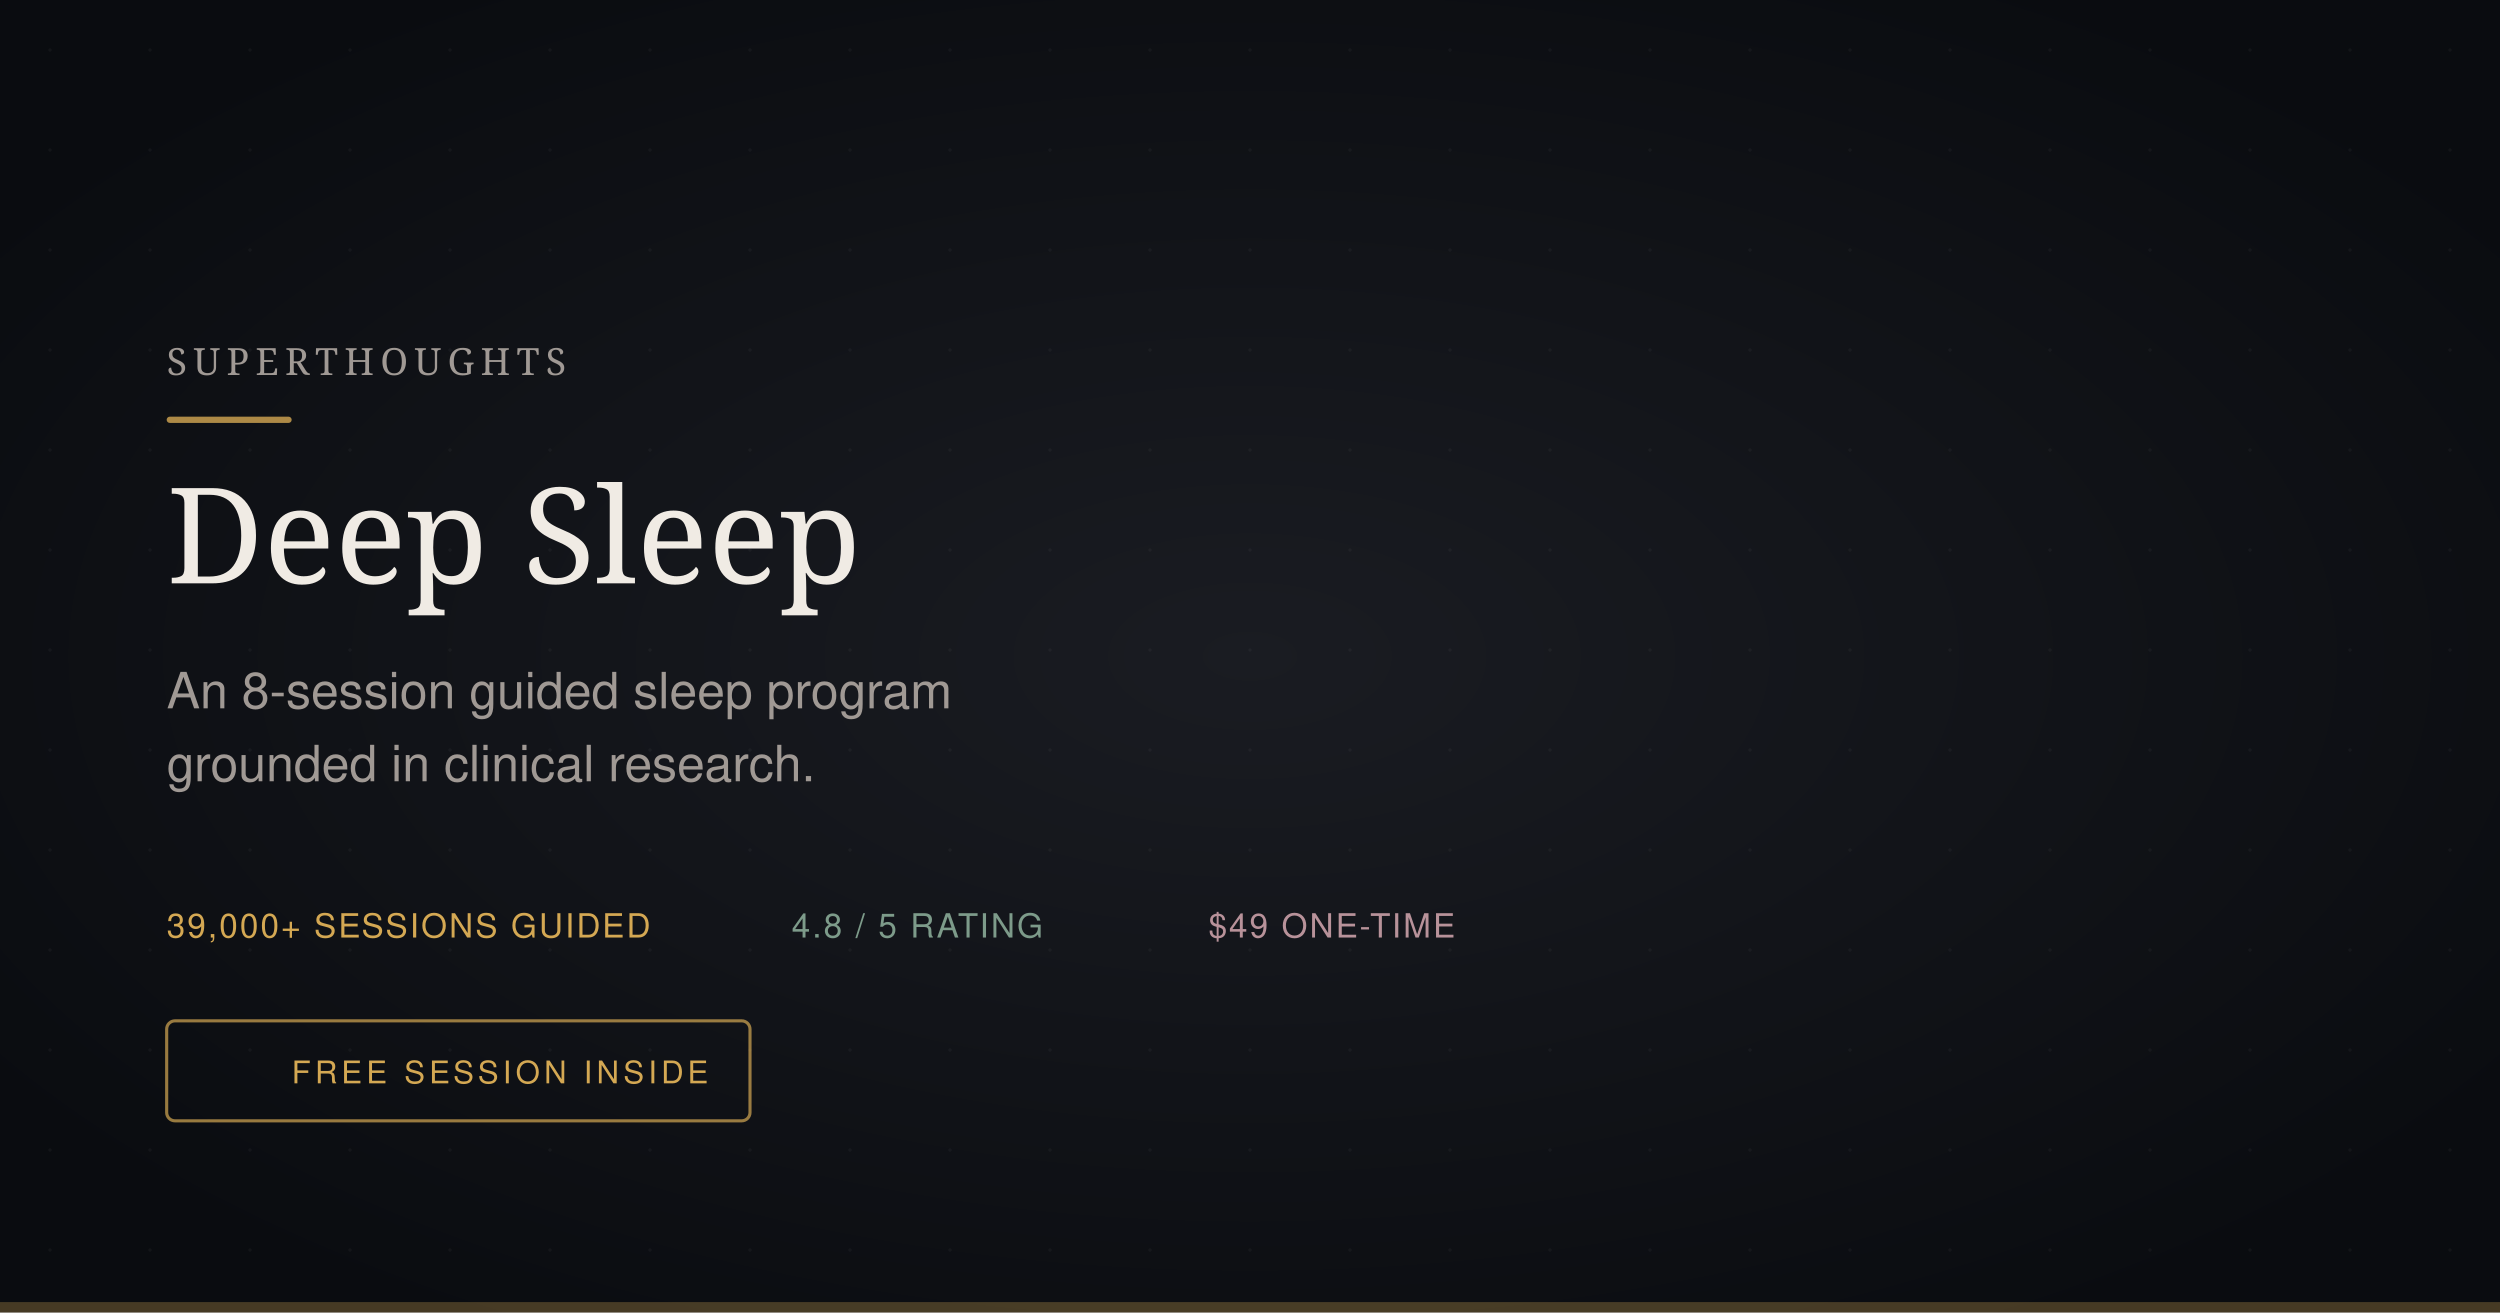
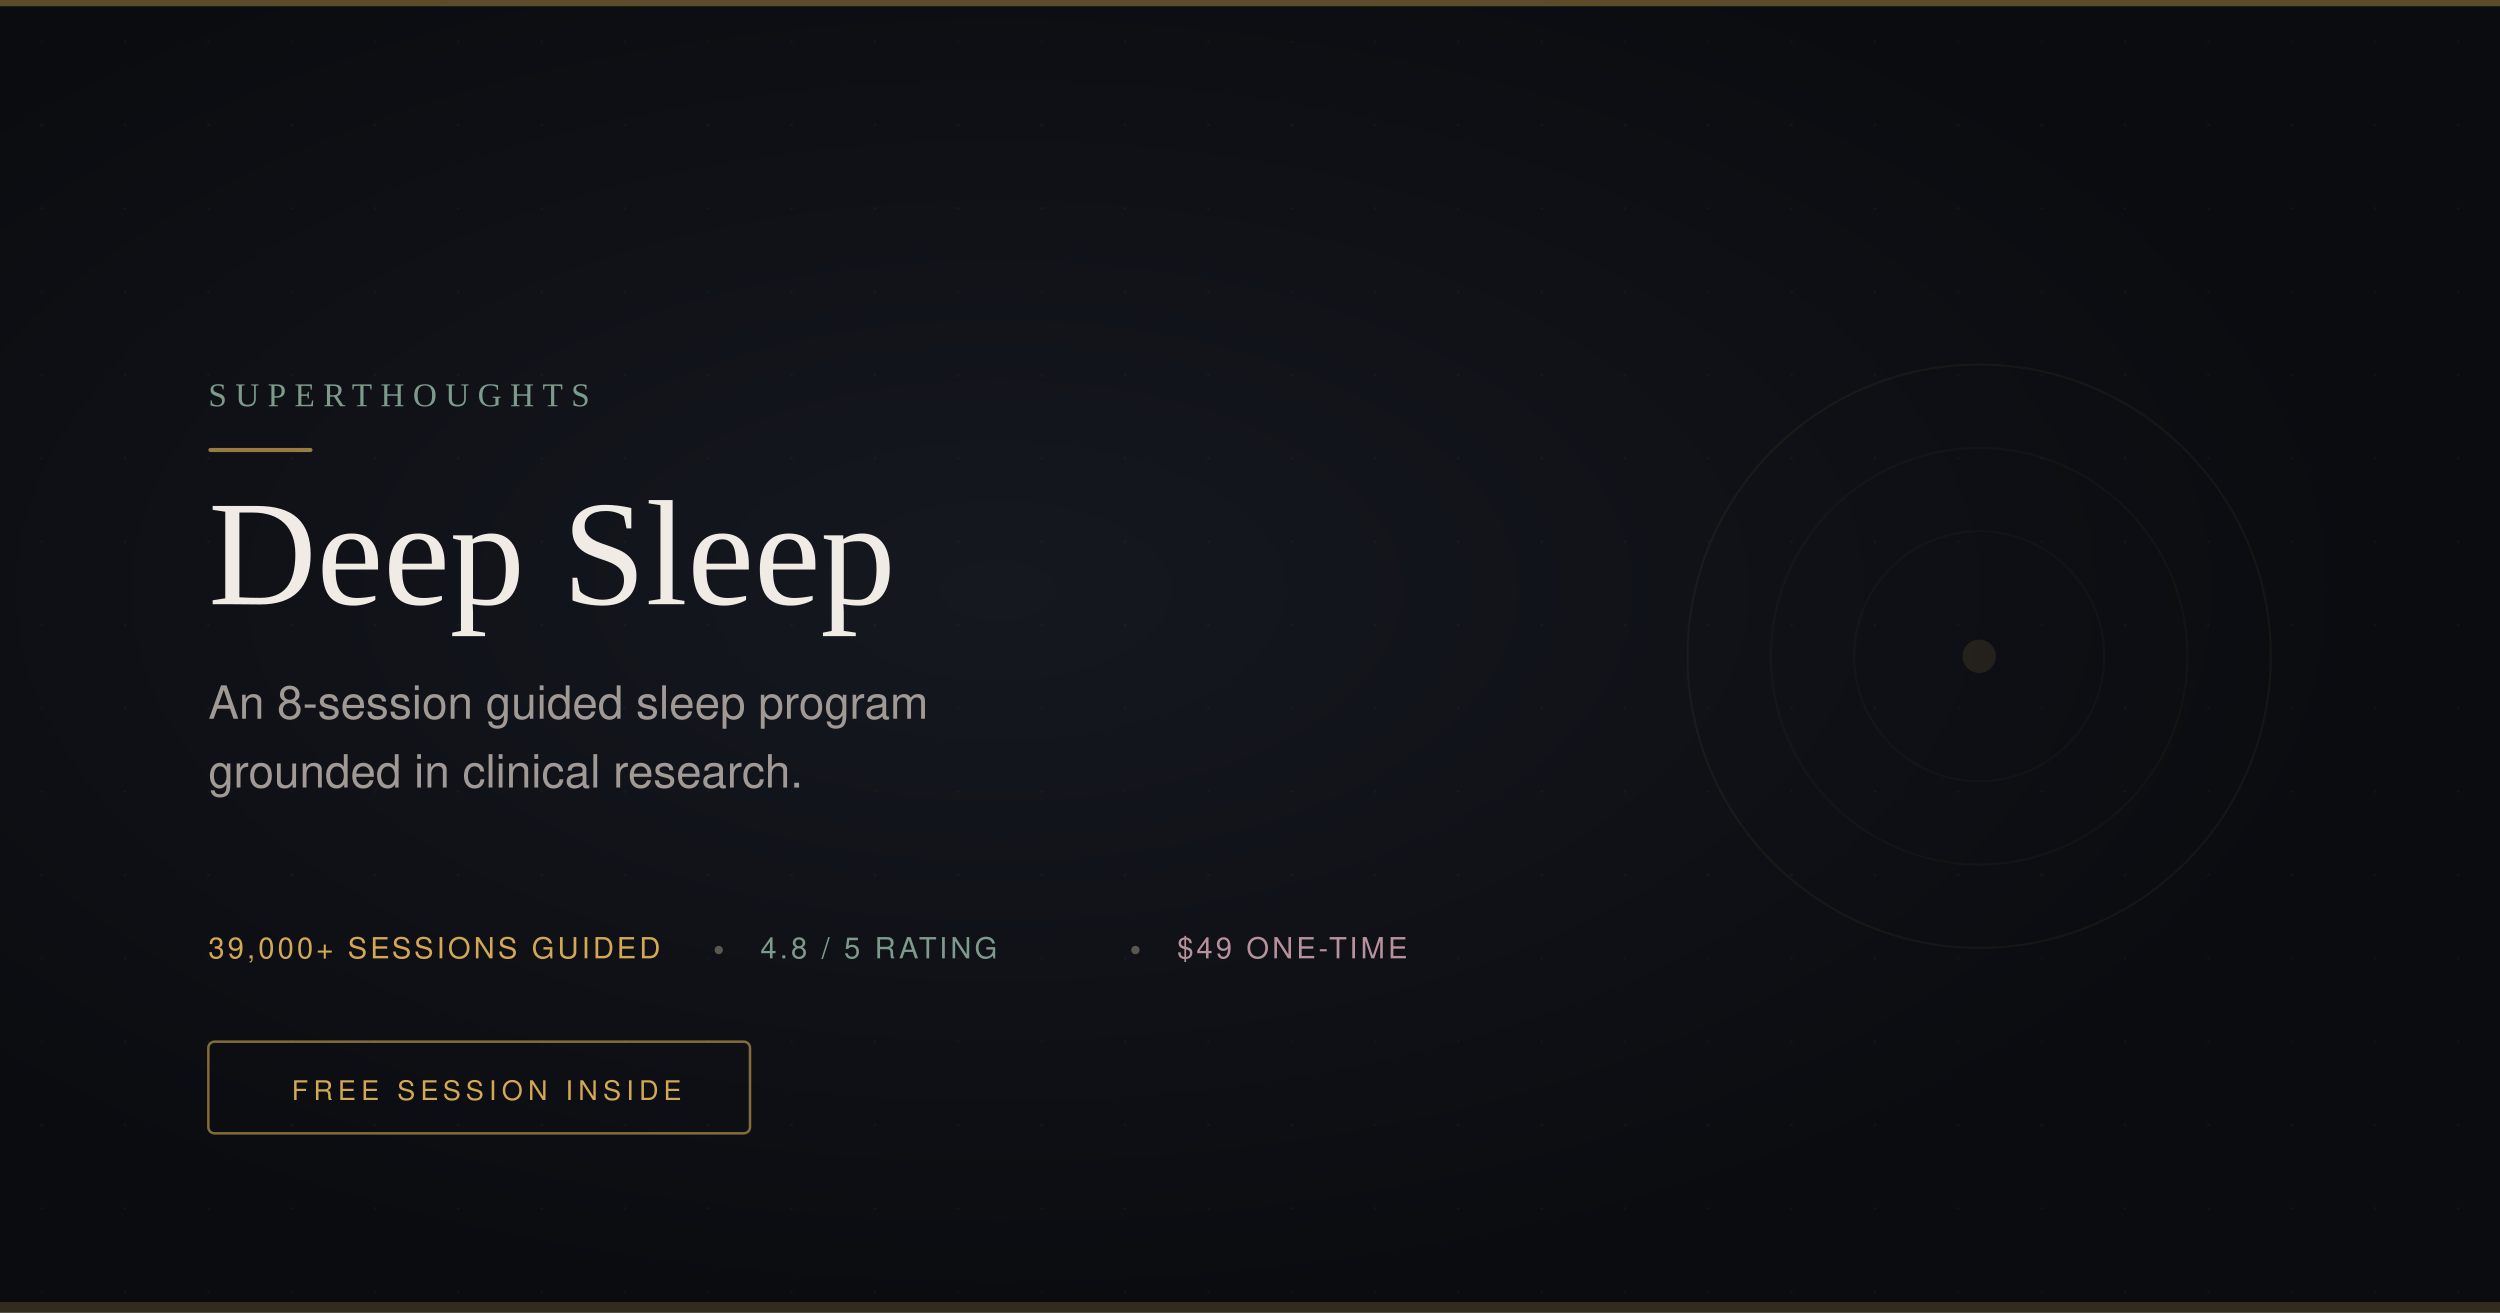
<svg xmlns="http://www.w3.org/2000/svg" width="1200" height="630" viewBox="0 0 1200 630">
-   <defs>
-     <radialGradient id="glow" cx="50%" cy="50%" r="60%">
-       <stop offset="0%" stop-color="#1a1c22" />
-       <stop offset="100%" stop-color="#0a0c10" />
-     </radialGradient>
-   </defs>
-   <rect width="1200" height="630" fill="url(#glow)" />
-   <pattern id="dots" x="0" y="0" width="48" height="48" patternUnits="userSpaceOnUse">
-     <circle cx="24" cy="24" r="0.8" fill="rgba(240,235,228,0.04)" />
+   <rect width="1200" height="630" fill="#0a0c10" />
+   <radialGradient id="g1" cx="40%" cy="45%" r="55%">
+     <stop offset="0%" stop-color="#161820" />
+     <stop offset="100%" stop-color="#0a0c10" />
+   </radialGradient>
+   <rect width="1200" height="630" fill="url(#g1)" />
+   <pattern id="dots" x="0" y="0" width="40" height="40" patternUnits="userSpaceOnUse">
+     <circle cx="20" cy="20" r="0.6" fill="rgba(240,235,228,0.035)" />
  </pattern>
  <rect width="1200" height="630" fill="url(#dots)" />
-   <rect x="80" y="200" width="60" height="3" rx="1.5" fill="#d4a853" opacity="0.8" />
-   <text x="80" y="180" font-family="Georgia, serif" font-size="18" fill="#a09994" letter-spacing="3">SUPERTHOUGHTS</text>
-   <text x="80" y="280" font-family="Georgia, serif" font-size="64" fill="#f0ebe4" font-weight="400">Deep Sleep</text>
-   <text x="80" y="340" font-family="Helvetica, sans-serif" font-size="24" fill="#a09994" font-weight="300">An 8-session guided sleep program</text>
-   <text x="80" y="375" font-family="Helvetica, sans-serif" font-size="24" fill="#a09994" font-weight="300">grounded in clinical research.</text>
-   <text x="80" y="450" font-family="Helvetica, sans-serif" font-size="16" fill="#d4a853" letter-spacing="1">39,000+ SESSIONS GUIDED</text>
-   <text x="380" y="450" font-family="Helvetica, sans-serif" font-size="16" fill="#7d9b8a" letter-spacing="1">4.8 / 5 RATING</text>
-   <text x="580" y="450" font-family="Helvetica, sans-serif" font-size="16" fill="#b8929a" letter-spacing="1">$49 ONE-TIME</text>
-   <rect x="80" y="490" width="280" height="48" rx="4" fill="none" stroke="#d4a853" stroke-width="1.5" opacity="0.7" />
-   <text x="140" y="520" font-family="Helvetica, sans-serif" font-size="15" fill="#d4a853" letter-spacing="2">FREE SESSION INSIDE</text>
-   <rect x="0" y="625" width="1200" height="5" fill="#d4a853" opacity="0.3" />
+   <rect x="0" y="0" width="1200" height="3" fill="#d4a853" opacity="0.4" />
+   <text x="100" y="195" font-family="Georgia, 'Times New Roman', serif" font-size="16" fill="#7d9b8a" letter-spacing="4" font-weight="400">SUPERTHOUGHTS</text>
+   <rect x="100" y="215" width="50" height="2" rx="1" fill="#d4a853" opacity="0.7" />
+   <text x="100" y="290" font-family="Georgia, 'Times New Roman', serif" font-size="72" fill="#f0ebe4" font-weight="400">Deep Sleep</text>
+   <text x="100" y="345" font-family="'Helvetica Neue', Helvetica, Arial, sans-serif" font-size="22" fill="#a09994" font-weight="300">An 8-session guided sleep program</text>
+   <text x="100" y="378" font-family="'Helvetica Neue', Helvetica, Arial, sans-serif" font-size="22" fill="#a09994" font-weight="300">grounded in clinical research.</text>
+   <text x="100" y="460" font-family="'Helvetica Neue', Helvetica, Arial, sans-serif" font-size="14" fill="#d4a853" letter-spacing="1.5" font-weight="500">39,000+ SESSIONS GUIDED</text>
+   <circle cx="345" cy="456" r="2" fill="#5c5651" />
+   <text x="365" y="460" font-family="'Helvetica Neue', Helvetica, Arial, sans-serif" font-size="14" fill="#7d9b8a" letter-spacing="1.5" font-weight="500">4.8 / 5 RATING</text>
+   <circle cx="545" cy="456" r="2" fill="#5c5651" />
+   <text x="565" y="460" font-family="'Helvetica Neue', Helvetica, Arial, sans-serif" font-size="14" fill="#b8929a" letter-spacing="1.5" font-weight="500">$49 ONE-TIME</text>
+   <rect x="100" y="500" width="260" height="44" rx="3" fill="none" stroke="#d4a853" stroke-width="1.2" opacity="0.6" />
+   <text x="140" y="528" font-family="'Helvetica Neue', Helvetica, Arial, sans-serif" font-size="13" fill="#d4a853" letter-spacing="2.5" font-weight="500">FREE SESSION INSIDE</text>
+   <circle cx="950" cy="315" r="140" fill="none" stroke="rgba(212,168,83,0.06)" stroke-width="1" />
+   <circle cx="950" cy="315" r="100" fill="none" stroke="rgba(212,168,83,0.04)" stroke-width="1" />
+   <circle cx="950" cy="315" r="60" fill="none" stroke="rgba(212,168,83,0.03)" stroke-width="1" />
+   <circle cx="950" cy="315" r="8" fill="rgba(212,168,83,0.12)" />
+   <rect x="0" y="625" width="1200" height="5" fill="#d4a853" opacity="0.2" />
</svg>
